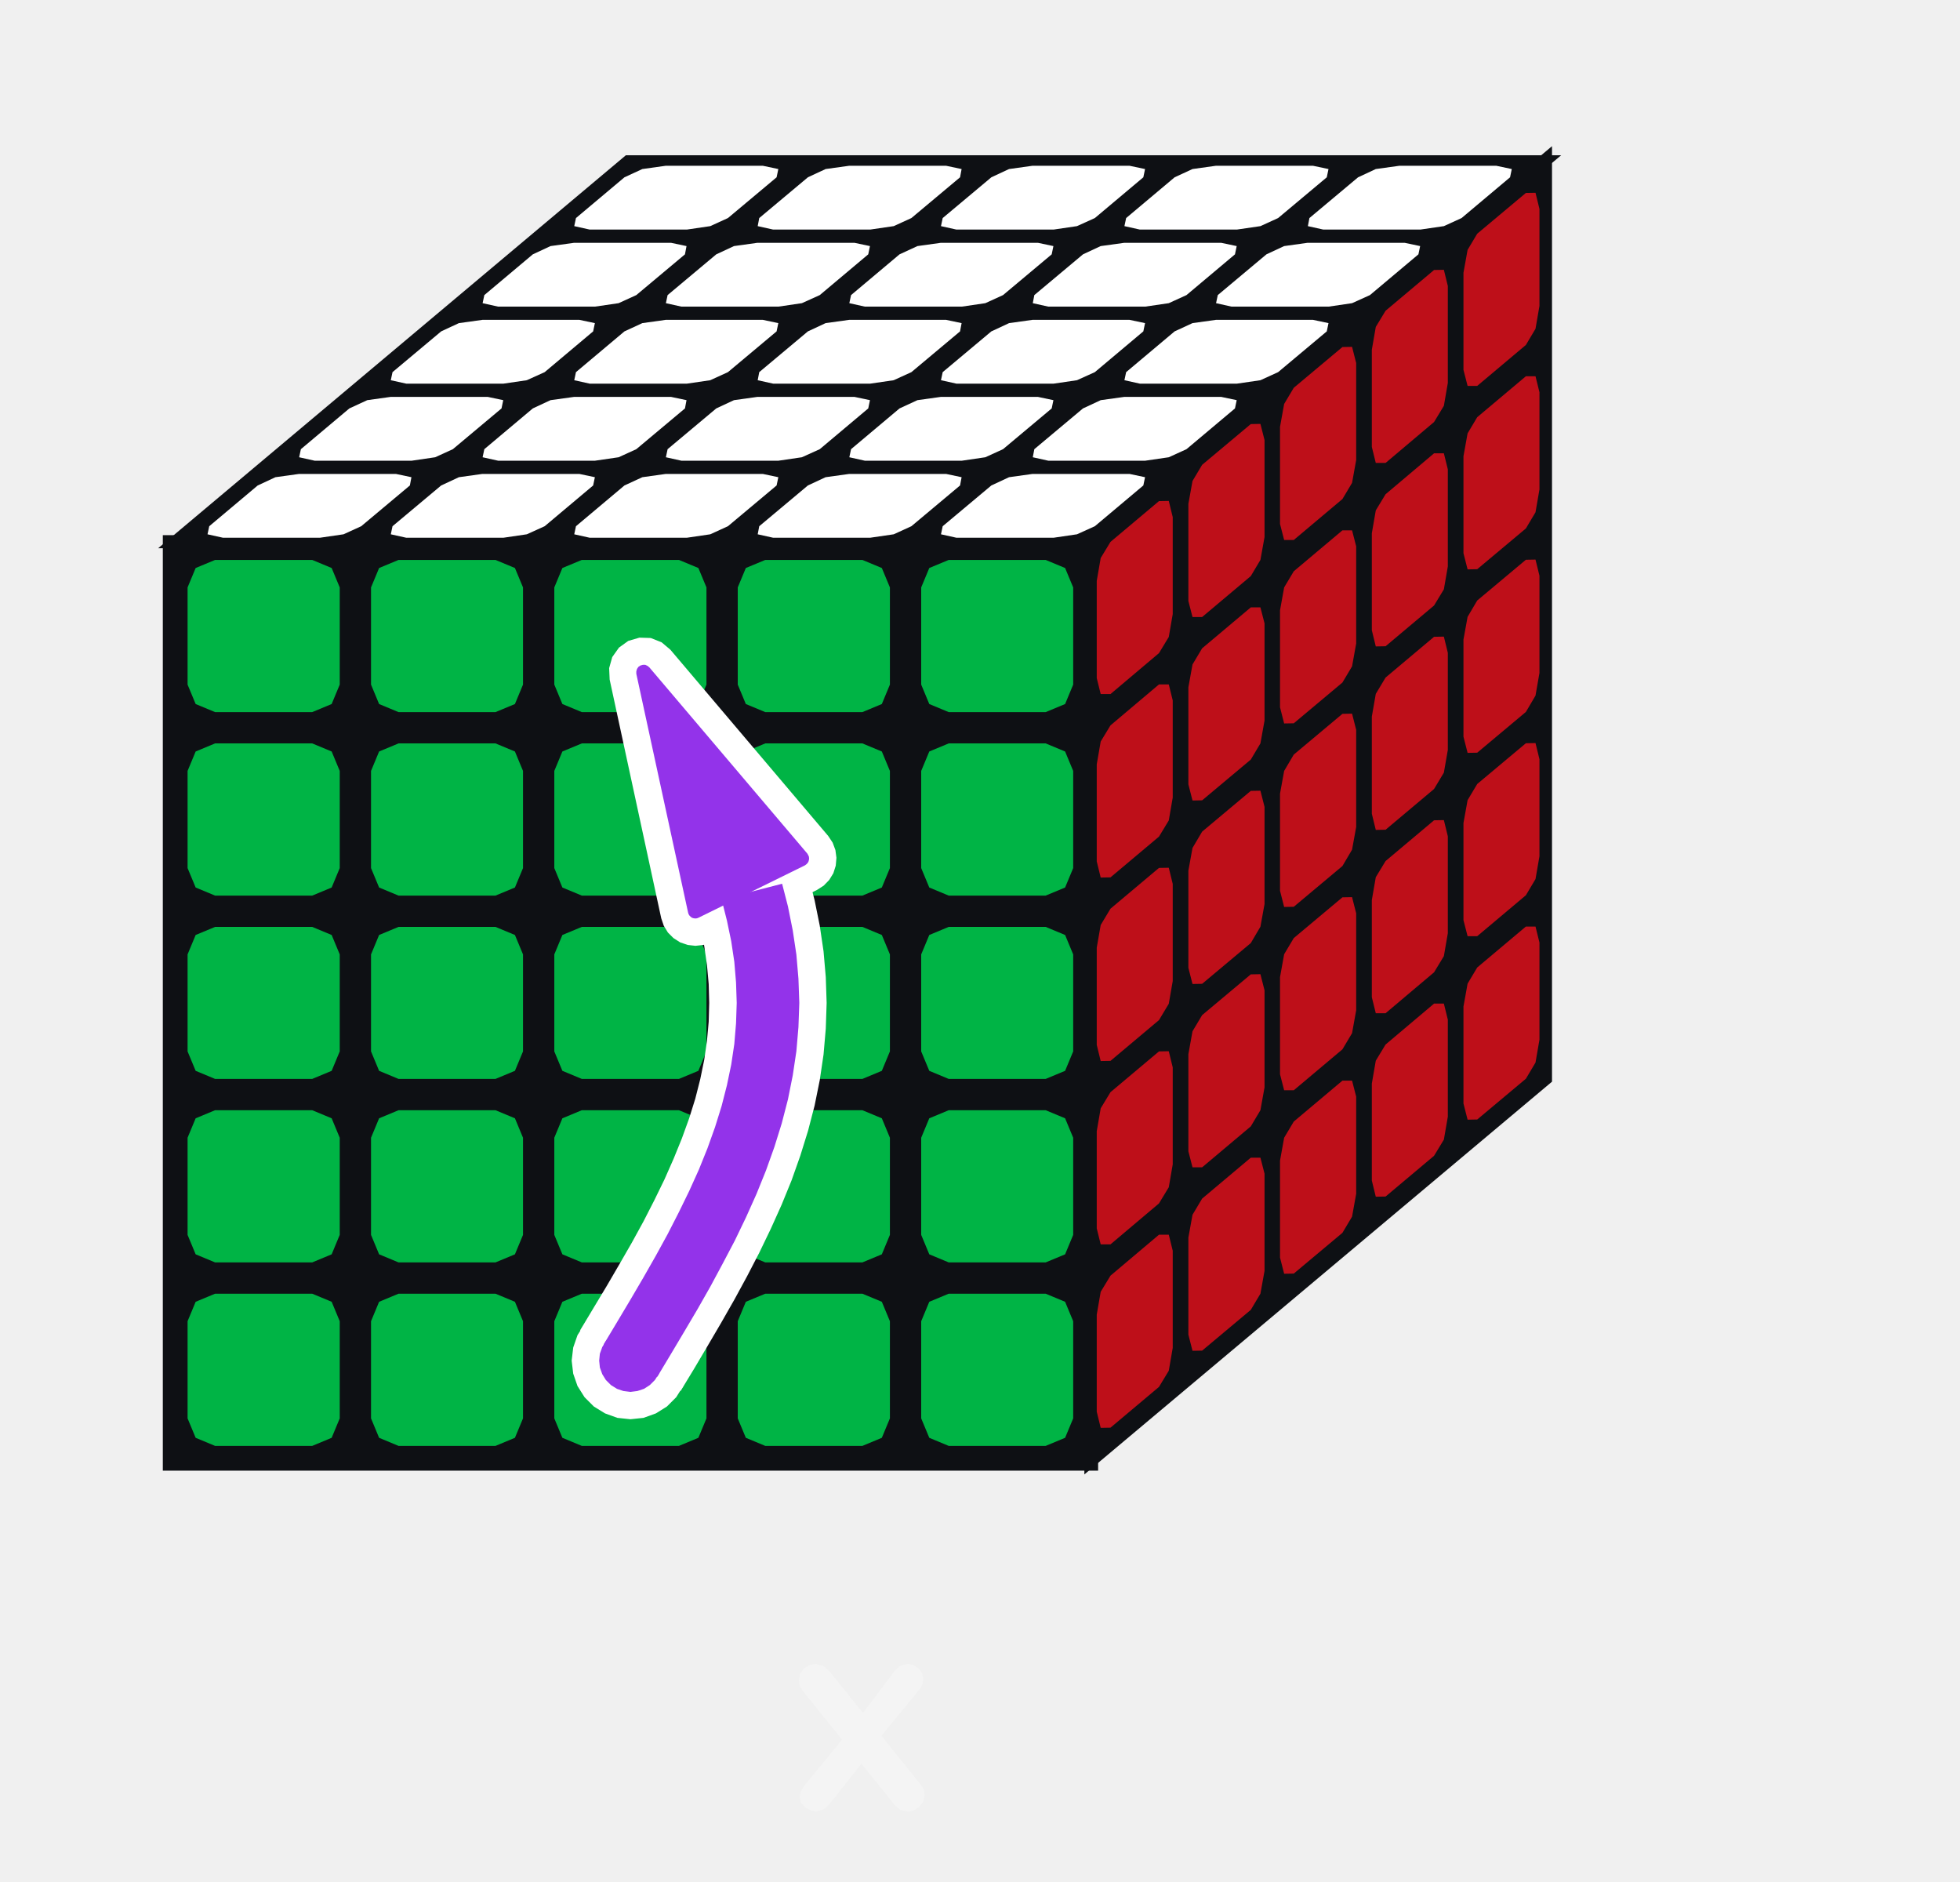
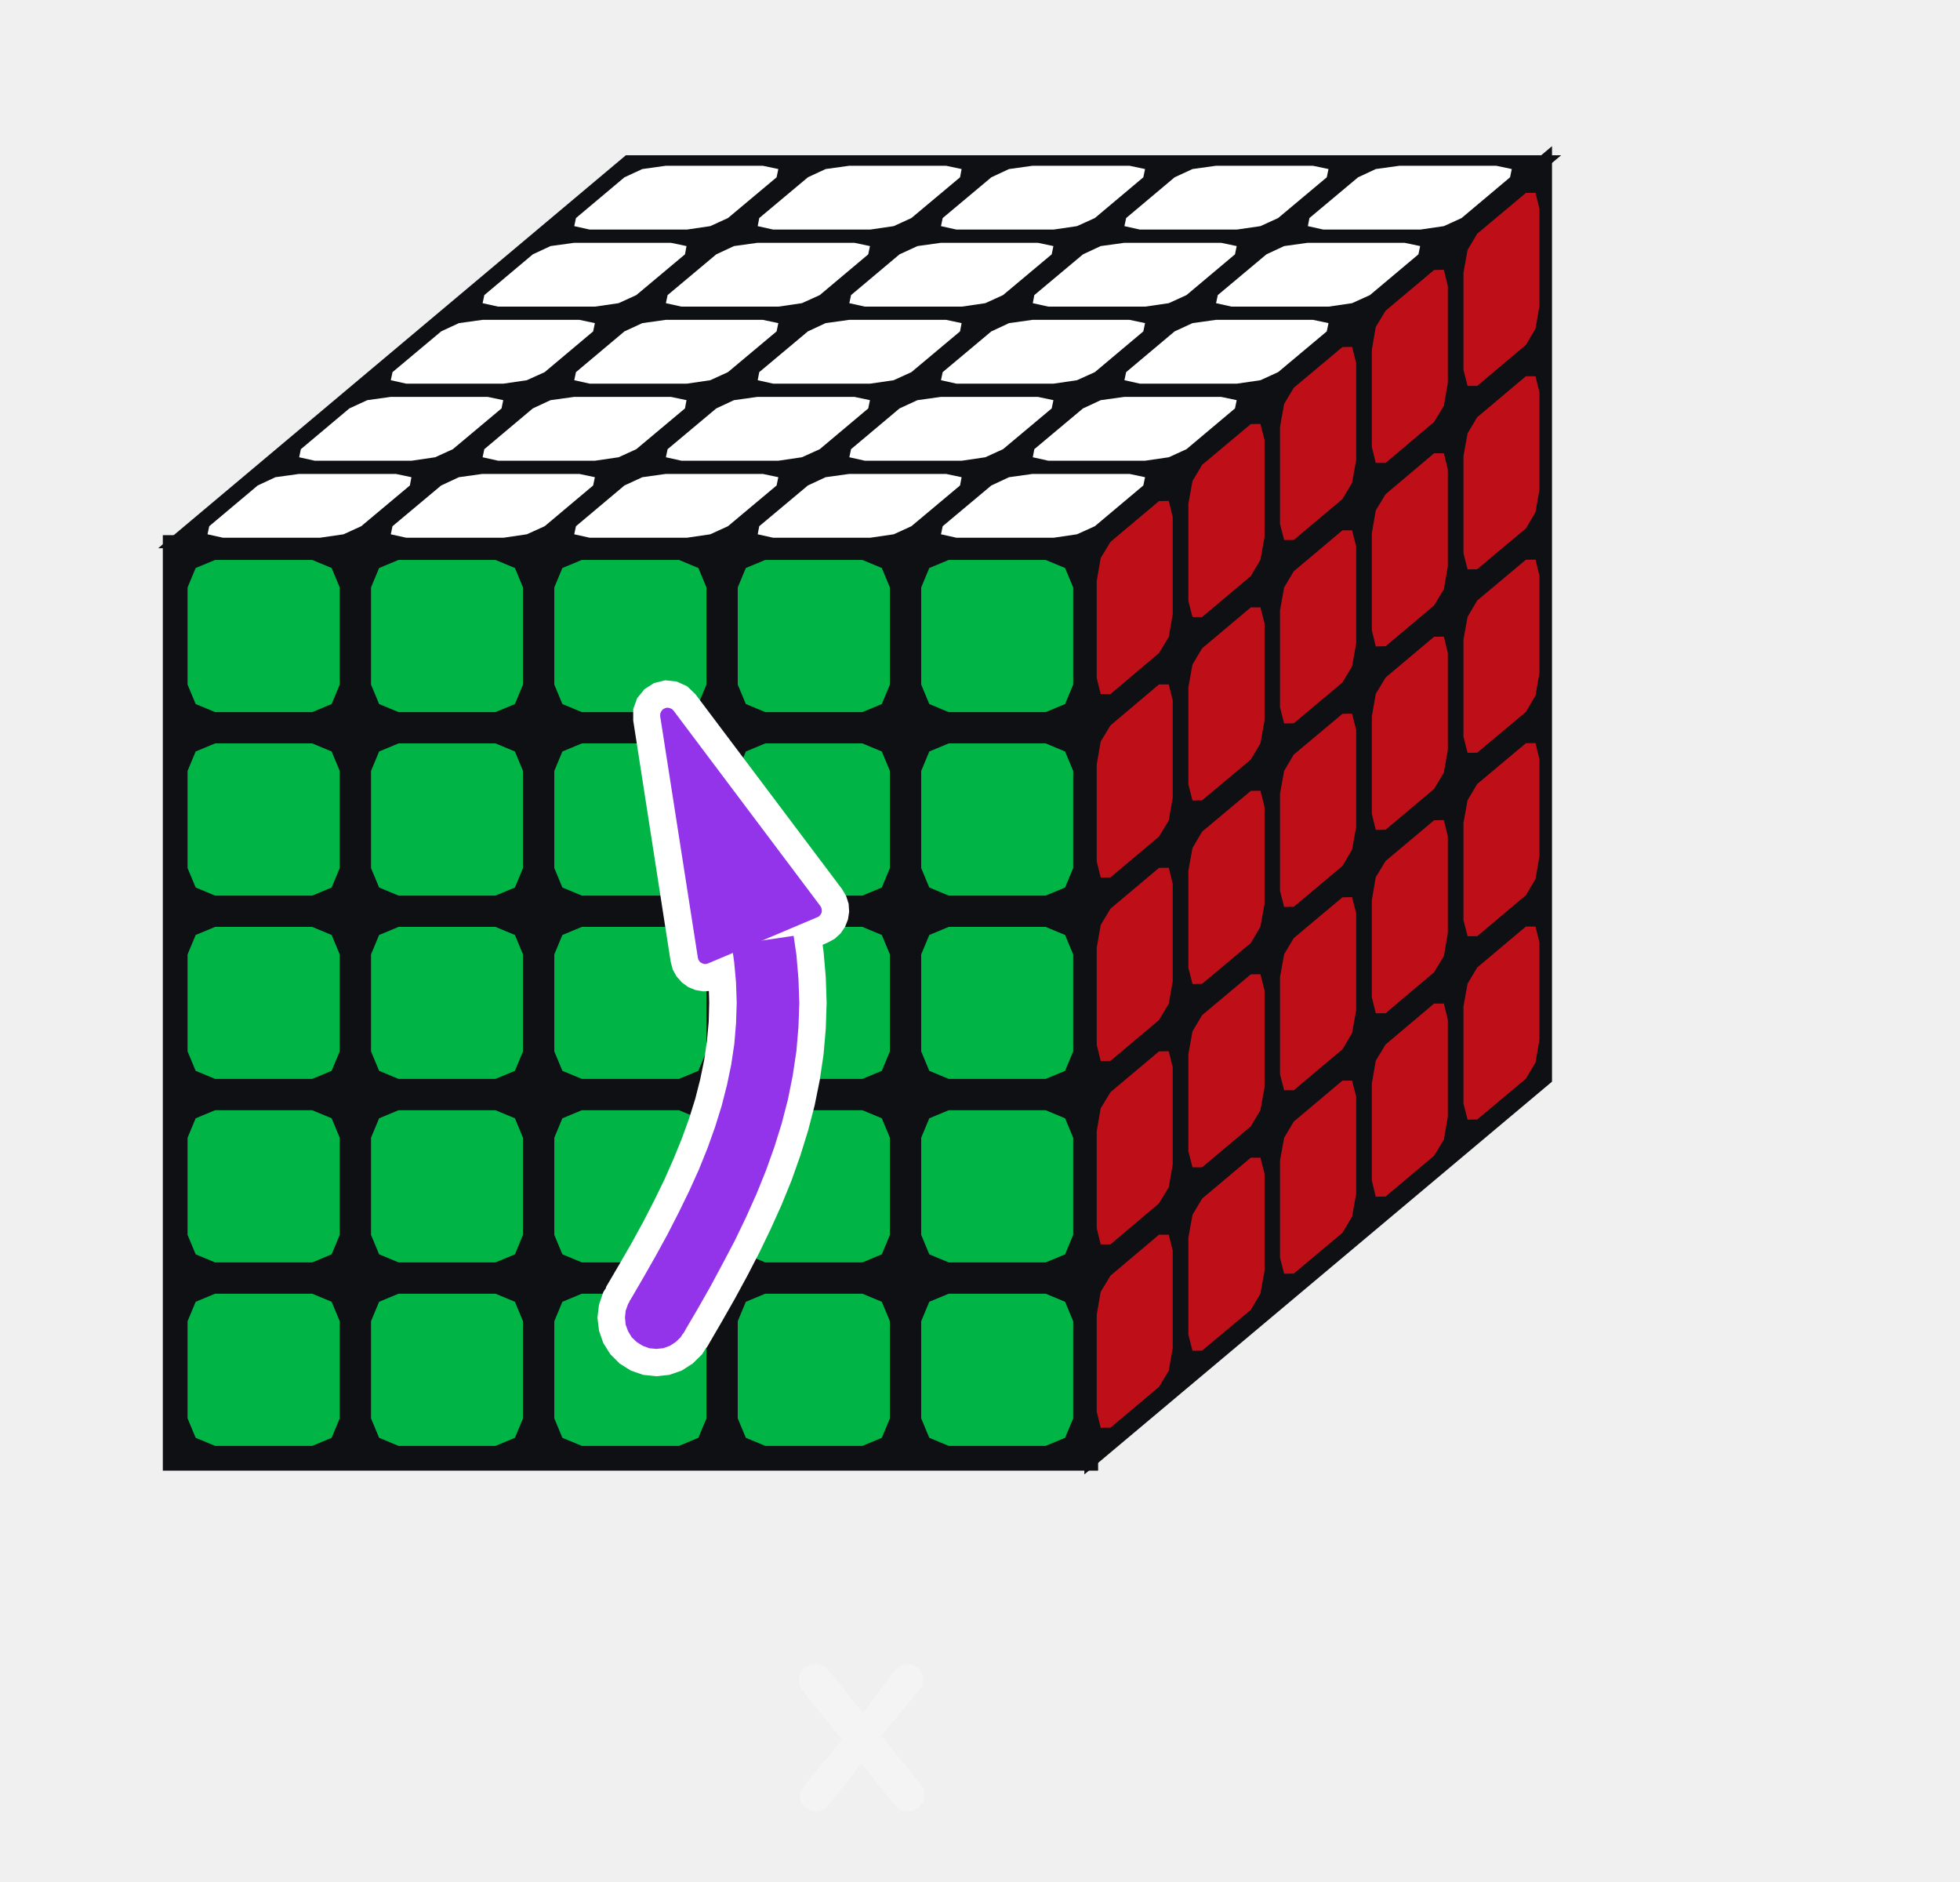
<svg xmlns="http://www.w3.org/2000/svg" viewBox="0 0 114.00 109.20" width="100" height="96">
  <polygon points="9.47,85.40 63.87,85.40 63.87,31.00 9.47,31.00" fill="#0e1014" />
  <polygon points="9.20,31.76 63.60,31.76 90.80,8.91 36.40,8.91" fill="#0e1014" />
  <polygon points="63.07,85.62 90.27,62.78 90.27,8.38 63.07,31.22" fill="#0e1014" />
  <polygon points="45.17,10.19 45.27,9.71 44.37,9.52 38.72,9.52 37.36,9.71 36.32,10.19 33.50,12.56 33.40,13.03 34.30,13.23 39.95,13.23 41.31,13.03 42.34,12.56" fill="#ffffff" />
  <polygon points="55.84,10.19 55.93,9.71 55.03,9.52 49.39,9.52 48.02,9.71 46.99,10.19 44.16,12.56 44.07,13.03 44.97,13.23 50.61,13.23 51.98,13.03 53.01,12.56" fill="#ffffff" />
  <polygon points="66.50,10.19 66.60,9.71 65.70,9.52 60.05,9.52 58.69,9.71 57.66,10.19 54.83,12.56 54.73,13.03 55.63,13.23 61.28,13.23 62.64,13.03 63.68,12.56" fill="#ffffff" />
  <polygon points="77.17,10.19 77.27,9.71 76.37,9.52 70.72,9.52 69.36,9.71 68.32,10.19 65.50,12.56 65.40,13.03 66.30,13.23 71.94,13.23 73.31,13.03 74.34,12.56" fill="#ffffff" />
  <polygon points="87.83,10.19 87.93,9.71 87.03,9.52 81.39,9.52 80.02,9.71 78.99,10.19 76.16,12.56 76.07,13.03 76.97,13.23 82.61,13.23 83.98,13.03 85.01,12.56" fill="#ffffff" />
  <polygon points="39.84,14.67 39.93,14.19 39.03,14.00 33.39,14.00 32.02,14.19 30.99,14.67 28.17,17.04 28.07,17.51 28.97,17.71 34.61,17.71 35.98,17.51 37.01,17.04" fill="#ffffff" />
  <polygon points="50.50,14.67 50.60,14.19 49.70,14.00 44.05,14.00 42.69,14.19 41.66,14.67 38.83,17.04 38.73,17.51 39.63,17.71 45.28,17.71 46.64,17.51 47.68,17.04" fill="#ffffff" />
  <polygon points="61.17,14.67 61.27,14.19 60.37,14.00 54.72,14.00 53.36,14.19 52.32,14.67 49.50,17.04 49.40,17.51 50.30,17.71 55.95,17.71 57.31,17.51 58.34,17.04" fill="#ffffff" />
  <polygon points="71.83,14.67 71.93,14.19 71.03,14.00 65.39,14.00 64.02,14.19 62.99,14.67 60.16,17.04 60.07,17.51 60.97,17.71 66.61,17.71 67.98,17.51 69.01,17.04" fill="#ffffff" />
  <polygon points="82.50,14.67 82.60,14.19 81.70,14.00 76.05,14.00 74.69,14.19 73.66,14.67 70.83,17.04 70.73,17.51 71.63,17.71 77.28,17.71 78.64,17.51 79.68,17.04" fill="#ffffff" />
  <polygon points="34.50,19.15 34.60,18.67 33.70,18.48 28.06,18.48 26.69,18.67 25.66,19.15 22.83,21.52 22.73,21.99 23.63,22.19 29.28,22.19 30.64,21.99 31.68,21.52" fill="#ffffff" />
  <polygon points="45.17,19.15 45.27,18.67 44.37,18.48 38.72,18.48 37.36,18.67 36.32,19.15 33.50,21.52 33.40,21.99 34.30,22.19 39.95,22.19 41.31,21.99 42.34,21.52" fill="#ffffff" />
  <polygon points="55.84,19.15 55.93,18.67 55.03,18.48 49.39,18.48 48.02,18.67 46.99,19.15 44.16,21.52 44.07,21.99 44.97,22.19 50.61,22.19 51.98,21.99 53.01,21.52" fill="#ffffff" />
  <polygon points="66.50,19.15 66.60,18.67 65.70,18.48 60.05,18.48 58.69,18.67 57.66,19.15 54.83,21.52 54.73,21.99 55.63,22.19 61.28,22.19 62.64,21.99 63.68,21.52" fill="#ffffff" />
  <polygon points="77.17,19.15 77.27,18.67 76.37,18.48 70.72,18.48 69.36,18.67 68.32,19.15 65.50,21.52 65.40,21.99 66.30,22.19 71.94,22.19 73.31,21.99 74.34,21.52" fill="#ffffff" />
  <polygon points="29.17,23.63 29.27,23.15 28.37,22.96 22.72,22.96 21.36,23.15 20.32,23.63 17.50,26.00 17.40,26.47 18.30,26.67 23.95,26.67 25.31,26.47 26.34,26.00" fill="#ffffff" />
  <polygon points="39.84,23.63 39.93,23.15 39.03,22.96 33.39,22.96 32.02,23.15 30.99,23.63 28.17,26.00 28.07,26.47 28.97,26.67 34.61,26.67 35.98,26.47 37.01,26.00" fill="#ffffff" />
  <polygon points="50.50,23.63 50.60,23.15 49.70,22.96 44.05,22.96 42.69,23.15 41.66,23.63 38.83,26.00 38.73,26.47 39.63,26.67 45.28,26.67 46.64,26.47 47.68,26.00" fill="#ffffff" />
  <polygon points="61.17,23.63 61.27,23.15 60.37,22.96 54.72,22.96 53.36,23.15 52.32,23.63 49.50,26.00 49.40,26.47 50.30,26.67 55.95,26.67 57.31,26.47 58.34,26.00" fill="#ffffff" />
  <polygon points="71.83,23.63 71.93,23.15 71.03,22.96 65.39,22.96 64.02,23.15 62.99,23.63 60.16,26.00 60.07,26.47 60.97,26.67 66.61,26.67 67.98,26.47 69.01,26.00" fill="#ffffff" />
  <polygon points="23.84,28.11 23.93,27.63 23.03,27.44 17.39,27.44 16.02,27.63 14.99,28.11 12.17,30.48 12.07,30.95 12.97,31.15 18.61,31.15 19.98,30.95 21.01,30.48" fill="#ffffff" />
  <polygon points="34.50,28.11 34.60,27.63 33.70,27.44 28.05,27.44 26.69,27.63 25.66,28.11 22.83,30.48 22.73,30.95 23.63,31.15 29.28,31.15 30.64,30.95 31.68,30.48" fill="#ffffff" />
  <polygon points="45.17,28.11 45.27,27.63 44.37,27.44 38.72,27.44 37.36,27.63 36.32,28.11 33.50,30.48 33.40,30.95 34.30,31.15 39.95,31.15 41.31,30.95 42.34,30.48" fill="#ffffff" />
  <polygon points="55.84,28.11 55.93,27.63 55.03,27.44 49.39,27.44 48.02,27.63 46.99,28.11 44.16,30.48 44.07,30.95 44.97,31.15 50.61,31.15 51.98,30.95 53.01,30.48" fill="#ffffff" />
  <polygon points="66.50,28.11 66.60,27.63 65.70,27.44 60.05,27.44 58.69,27.63 57.66,28.11 54.83,30.48 54.73,30.95 55.63,31.15 61.28,31.15 62.64,30.95 63.68,30.48" fill="#ffffff" />
  <polygon points="68.21,29.95 67.98,29.01 67.41,29.02 64.59,31.39 64.02,32.33 63.79,33.66 63.79,39.31 64.02,40.24 64.59,40.24 67.41,37.86 67.98,36.92 68.21,35.59" fill="#be0f19" />
  <polygon points="73.55,25.47 73.31,24.53 72.75,24.54 69.92,26.91 69.36,27.85 69.12,29.18 69.12,34.83 69.36,35.76 69.92,35.76 72.75,33.38 73.31,32.44 73.55,31.11" fill="#be0f19" />
  <polygon points="78.88,20.99 78.64,20.05 78.08,20.06 75.25,22.43 74.69,23.37 74.45,24.70 74.45,30.35 74.69,31.28 75.25,31.28 78.08,28.90 78.64,27.96 78.88,26.63" fill="#be0f19" />
  <polygon points="84.21,16.51 83.98,15.57 83.41,15.58 80.59,17.95 80.02,18.89 79.79,20.22 79.79,25.87 80.02,26.80 80.59,26.80 83.41,24.42 83.98,23.48 84.21,22.15" fill="#be0f19" />
  <polygon points="89.54,12.03 89.31,11.09 88.75,11.10 85.92,13.47 85.36,14.41 85.12,15.74 85.12,21.39 85.36,22.32 85.92,22.32 88.75,19.94 89.31,19.00 89.54,17.67" fill="#be0f19" />
  <polygon points="68.21,40.61 67.98,39.68 67.41,39.68 64.59,42.06 64.02,43.00 63.79,44.33 63.79,49.97 64.02,50.91 64.59,50.90 67.41,48.53 67.98,47.59 68.21,46.26" fill="#be0f19" />
  <polygon points="73.55,36.13 73.31,35.20 72.75,35.20 69.92,37.58 69.36,38.52 69.12,39.85 69.12,45.49 69.36,46.43 69.92,46.42 72.75,44.05 73.31,43.11 73.55,41.78" fill="#be0f19" />
  <polygon points="78.88,31.65 78.64,30.72 78.08,30.72 75.25,33.10 74.69,34.04 74.45,35.37 74.45,41.01 74.69,41.95 75.25,41.94 78.08,39.57 78.64,38.63 78.88,37.30" fill="#be0f19" />
  <polygon points="84.21,27.17 83.98,26.24 83.41,26.24 80.59,28.62 80.02,29.56 79.79,30.89 79.79,36.53 80.02,37.47 80.59,37.46 83.41,35.09 83.98,34.15 84.21,32.82" fill="#be0f19" />
  <polygon points="89.54,22.69 89.31,21.76 88.75,21.76 85.92,24.14 85.36,25.08 85.12,26.41 85.12,32.05 85.36,32.99 85.92,32.98 88.75,30.61 89.31,29.67 89.54,28.34" fill="#be0f19" />
  <polygon points="68.21,51.28 67.98,50.34 67.41,50.35 64.59,52.72 64.02,53.67 63.79,54.99 63.79,60.64 64.02,61.58 64.59,61.57 67.41,59.20 67.98,58.25 68.21,56.93" fill="#be0f19" />
  <polygon points="73.55,46.80 73.31,45.86 72.75,45.87 69.92,48.24 69.36,49.19 69.12,50.51 69.12,56.16 69.36,57.10 69.92,57.09 72.75,54.72 73.31,53.77 73.55,52.45" fill="#be0f19" />
  <polygon points="78.88,42.32 78.64,41.38 78.08,41.39 75.25,43.76 74.69,44.71 74.45,46.03 74.45,51.68 74.69,52.62 75.25,52.61 78.08,50.24 78.64,49.29 78.88,47.97" fill="#be0f19" />
  <polygon points="84.21,37.84 83.98,36.90 83.41,36.91 80.59,39.28 80.02,40.23 79.79,41.55 79.79,47.20 80.02,48.14 80.59,48.13 83.41,45.76 83.98,44.81 84.21,43.49" fill="#be0f19" />
  <polygon points="89.54,33.36 89.31,32.42 88.75,32.43 85.92,34.80 85.36,35.75 85.12,37.07 85.12,42.72 85.36,43.66 85.92,43.65 88.75,41.28 89.31,40.33 89.54,39.01" fill="#be0f19" />
  <polygon points="68.21,61.95 67.98,61.01 67.41,61.02 64.59,63.39 64.02,64.33 63.79,65.66 63.79,71.31 64.02,72.24 64.59,72.24 67.41,69.86 67.98,68.92 68.21,67.59" fill="#be0f19" />
  <polygon points="73.55,57.47 73.31,56.53 72.75,56.54 69.92,58.91 69.36,59.85 69.12,61.18 69.12,66.83 69.36,67.76 69.92,67.76 72.75,65.38 73.31,64.44 73.55,63.11" fill="#be0f19" />
  <polygon points="78.88,52.99 78.64,52.05 78.08,52.06 75.25,54.43 74.69,55.37 74.45,56.70 74.45,62.35 74.69,63.28 75.25,63.28 78.08,60.90 78.64,59.96 78.88,58.63" fill="#be0f19" />
  <polygon points="84.21,48.51 83.98,47.57 83.41,47.58 80.59,49.95 80.02,50.89 79.79,52.22 79.79,57.87 80.02,58.80 80.59,58.80 83.41,56.42 83.98,55.48 84.21,54.15" fill="#be0f19" />
  <polygon points="89.54,44.03 89.31,43.09 88.75,43.10 85.92,45.47 85.36,46.41 85.12,47.74 85.12,53.39 85.36,54.32 85.92,54.32 88.75,51.94 89.31,51.00 89.54,49.67" fill="#be0f19" />
  <polygon points="68.21,72.61 67.98,71.68 67.41,71.68 64.59,74.06 64.02,75.00 63.79,76.33 63.79,81.97 64.02,82.91 64.59,82.90 67.41,80.53 67.98,79.59 68.21,78.26" fill="#be0f19" />
  <polygon points="73.55,68.13 73.31,67.20 72.75,67.20 69.92,69.58 69.36,70.52 69.12,71.85 69.12,77.49 69.36,78.43 69.92,78.42 72.75,76.05 73.31,75.11 73.55,73.78" fill="#be0f19" />
  <polygon points="78.88,63.65 78.64,62.72 78.08,62.72 75.25,65.10 74.69,66.04 74.45,67.37 74.45,73.01 74.69,73.95 75.25,73.94 78.08,71.57 78.64,70.63 78.88,69.30" fill="#be0f19" />
  <polygon points="84.21,59.17 83.98,58.24 83.41,58.24 80.59,60.62 80.02,61.56 79.79,62.89 79.79,68.53 80.02,69.47 80.59,69.46 83.41,67.09 83.98,66.15 84.21,64.82" fill="#be0f19" />
  <polygon points="89.54,54.69 89.31,53.76 88.75,53.76 85.92,56.14 85.36,57.08 85.12,58.41 85.12,64.05 85.36,64.99 85.92,64.98 88.75,62.61 89.31,61.67 89.54,60.34" fill="#be0f19" />
  <polygon points="19.76,34.04 19.29,32.91 18.16,32.44 12.51,32.44 11.38,32.91 10.91,34.04 10.91,39.69 11.38,40.82 12.51,41.29 18.16,41.29 19.29,40.82 19.76,39.69" fill="#00b445" />
  <polygon points="30.42,34.04 29.95,32.91 28.82,32.44 23.18,32.44 22.05,32.91 21.58,34.04 21.58,39.69 22.05,40.82 23.18,41.29 28.82,41.29 29.95,40.82 30.42,39.69" fill="#00b445" />
  <polygon points="41.09,34.04 40.62,32.91 39.49,32.44 33.84,32.44 32.71,32.91 32.24,34.04 32.24,39.69 32.71,40.82 33.84,41.29 39.49,41.29 40.62,40.82 41.09,39.69" fill="#00b445" />
  <polygon points="51.76,34.04 51.29,32.91 50.16,32.44 44.51,32.44 43.38,32.91 42.91,34.04 42.91,39.69 43.38,40.82 44.51,41.29 50.16,41.29 51.29,40.82 51.76,39.69" fill="#00b445" />
  <polygon points="62.42,34.04 61.95,32.91 60.82,32.44 55.18,32.44 54.05,32.91 53.58,34.04 53.58,39.69 54.05,40.82 55.18,41.29 60.82,41.29 61.95,40.82 62.42,39.69" fill="#00b445" />
  <polygon points="19.76,44.71 19.29,43.58 18.16,43.11 12.51,43.11 11.38,43.58 10.91,44.71 10.91,50.36 11.38,51.49 12.51,51.96 18.16,51.96 19.29,51.49 19.76,50.36" fill="#00b445" />
  <polygon points="30.42,44.71 29.95,43.58 28.82,43.11 23.18,43.11 22.05,43.58 21.58,44.71 21.58,50.36 22.05,51.49 23.18,51.96 28.82,51.96 29.95,51.49 30.42,50.36" fill="#00b445" />
  <polygon points="41.09,44.71 40.62,43.58 39.49,43.11 33.84,43.11 32.71,43.58 32.24,44.71 32.24,50.36 32.71,51.49 33.84,51.96 39.49,51.96 40.62,51.49 41.09,50.36" fill="#00b445" />
  <polygon points="51.76,44.71 51.29,43.58 50.16,43.11 44.51,43.11 43.38,43.58 42.91,44.71 42.91,50.36 43.38,51.49 44.51,51.96 50.16,51.96 51.29,51.49 51.76,50.36" fill="#00b445" />
  <polygon points="62.42,44.71 61.95,43.58 60.82,43.11 55.18,43.11 54.05,43.58 53.58,44.71 53.58,50.36 54.05,51.49 55.18,51.96 60.82,51.96 61.95,51.49 62.42,50.36" fill="#00b445" />
  <polygon points="19.76,55.38 19.29,54.25 18.16,53.78 12.51,53.78 11.38,54.25 10.91,55.38 10.91,61.02 11.38,62.15 12.51,62.62 18.16,62.62 19.29,62.15 19.76,61.02" fill="#00b445" />
  <polygon points="30.42,55.38 29.95,54.25 28.82,53.78 23.18,53.78 22.05,54.25 21.58,55.38 21.58,61.02 22.05,62.15 23.18,62.62 28.82,62.62 29.95,62.15 30.42,61.02" fill="#00b445" />
  <polygon points="41.09,55.38 40.62,54.25 39.49,53.78 33.84,53.78 32.71,54.25 32.24,55.38 32.24,61.02 32.71,62.15 33.84,62.62 39.49,62.62 40.62,62.15 41.09,61.02" fill="#00b445" />
  <polygon points="51.76,55.38 51.29,54.25 50.16,53.78 44.51,53.78 43.38,54.25 42.91,55.38 42.91,61.02 43.38,62.15 44.51,62.62 50.16,62.62 51.29,62.15 51.76,61.02" fill="#00b445" />
  <polygon points="62.42,55.38 61.95,54.25 60.82,53.78 55.18,53.78 54.05,54.25 53.58,55.38 53.58,61.02 54.05,62.15 55.18,62.62 60.82,62.62 61.95,62.15 62.42,61.02" fill="#00b445" />
  <polygon points="19.76,66.04 19.29,64.91 18.16,64.44 12.51,64.44 11.38,64.91 10.91,66.04 10.91,71.69 11.38,72.82 12.51,73.29 18.16,73.29 19.29,72.82 19.76,71.69" fill="#00b445" />
  <polygon points="30.42,66.04 29.95,64.91 28.82,64.44 23.18,64.44 22.05,64.91 21.58,66.04 21.58,71.69 22.05,72.82 23.18,73.29 28.82,73.29 29.95,72.82 30.42,71.69" fill="#00b445" />
  <polygon points="41.09,66.04 40.62,64.91 39.49,64.44 33.84,64.44 32.71,64.91 32.24,66.04 32.24,71.69 32.71,72.82 33.84,73.29 39.49,73.29 40.62,72.82 41.09,71.69" fill="#00b445" />
  <polygon points="51.76,66.04 51.29,64.91 50.16,64.44 44.51,64.44 43.38,64.91 42.91,66.04 42.91,71.69 43.38,72.82 44.51,73.29 50.16,73.29 51.29,72.82 51.76,71.69" fill="#00b445" />
  <polygon points="62.42,66.04 61.95,64.91 60.82,64.44 55.18,64.44 54.05,64.91 53.58,66.04 53.58,71.69 54.05,72.82 55.18,73.29 60.82,73.29 61.95,72.82 62.42,71.69" fill="#00b445" />
  <polygon points="19.76,76.71 19.29,75.58 18.16,75.11 12.51,75.11 11.38,75.58 10.91,76.71 10.91,82.36 11.38,83.49 12.51,83.96 18.16,83.96 19.29,83.49 19.76,82.36" fill="#00b445" />
  <polygon points="30.42,76.71 29.95,75.58 28.82,75.11 23.18,75.11 22.05,75.58 21.58,76.71 21.58,82.36 22.05,83.49 23.18,83.96 28.82,83.96 29.95,83.49 30.42,82.36" fill="#00b445" />
  <polygon points="41.09,76.71 40.62,75.58 39.49,75.11 33.84,75.11 32.71,75.58 32.24,76.71 32.24,82.36 32.71,83.49 33.84,83.96 39.49,83.96 40.62,83.49 41.09,82.36" fill="#00b445" />
  <polygon points="51.76,76.71 51.29,75.58 50.16,75.11 44.51,75.11 43.38,75.58 42.91,76.71 42.91,82.36 43.38,83.49 44.51,83.96 50.16,83.96 51.29,83.49 51.76,82.36" fill="#00b445" />
  <polygon points="62.42,76.71 61.95,75.58 60.82,75.11 55.18,75.11 54.05,75.58 53.58,76.71 53.58,82.36 54.05,83.49 55.18,83.96 60.82,83.96 61.95,83.49 62.42,82.36" fill="#00b445" />
-   <polygon points="33.74,77.24 34.52,75.94 35.29,74.66 36.03,73.39 36.75,72.14 37.43,70.90 38.06,69.67 38.65,68.46 39.18,67.26 39.66,66.08 40.08,64.92 40.44,63.77 40.73,62.63 40.96,61.51 41.12,60.40 41.22,59.30 41.25,58.20 41.22,57.10 41.12,56.00 40.96,54.89 40.73,53.77 40.42,52.57 47.03,50.87 47.38,52.23 47.68,53.71 47.90,55.20 48.03,56.70 48.08,58.20 48.03,59.70 47.90,61.20 47.68,62.69 47.38,64.17 47.00,65.63 46.55,67.08 46.04,68.52 45.46,69.94 44.83,71.34 44.16,72.73 43.45,74.10 42.71,75.46 41.94,76.81 41.16,78.14 40.38,79.46 39.59,80.76" fill="#ffffff" />
-   <polygon points="40.08,79.00 39.99,78.24 39.74,77.52 39.33,76.87 38.79,76.33 38.15,75.93 37.43,75.67 36.67,75.59 35.91,75.67 35.19,75.93 34.54,76.33 34.00,76.87 33.59,77.52 33.34,78.24 33.25,79.00 33.34,79.76 33.59,80.48 34.00,81.13 34.54,81.67 35.19,82.07 35.91,82.33 36.67,82.41 37.43,82.33 38.15,82.07 38.79,81.67 39.33,81.13 39.74,80.48 39.99,79.76" fill="#ffffff" />
-   <polygon points="41.34,54.67 40.91,54.83 40.45,54.88 40.00,54.83 39.56,54.68 39.17,54.43 38.85,54.11 38.61,53.72 38.46,53.28 35.46,39.40 35.43,38.73 35.61,38.09 36.00,37.54 36.54,37.15 37.19,36.96 37.85,36.98 38.48,37.23 38.99,37.66 48.17,48.49 48.43,48.88 48.59,49.31 48.65,49.76 48.61,50.22 48.47,50.66 48.23,51.05 47.91,51.38 47.52,51.63" fill="#ffffff" />
-   <polygon points="35.11,78.06 35.89,76.76 36.66,75.47 37.41,74.19 38.14,72.91 38.83,71.65 39.48,70.38 40.09,69.13 40.65,67.89 41.15,66.65 41.59,65.42 41.97,64.20 42.28,62.99 42.53,61.79 42.71,60.59 42.81,59.39 42.85,58.20 42.81,57.01 42.71,55.81 42.53,54.61 42.28,53.41 41.97,52.18 45.49,51.27 45.83,52.59 46.11,53.99 46.32,55.39 46.44,56.79 46.49,58.20 46.44,59.61 46.32,61.01 46.11,62.41 45.83,63.81 45.47,65.20 45.04,66.58 44.55,67.95 44.00,69.31 43.39,70.67 42.74,72.02 42.04,73.35 41.32,74.69 40.57,76.01 39.79,77.33 39.01,78.64 38.23,79.94" fill="#9333ea" />
-   <polygon points="38.49,79.00 38.44,78.60 38.31,78.21 38.09,77.87 37.80,77.58 37.46,77.36 37.07,77.23 36.67,77.18 36.26,77.23 35.88,77.36 35.53,77.58 35.24,77.87 35.03,78.21 34.89,78.60 34.85,79.00 34.89,79.40 35.03,79.79 35.24,80.13 35.53,80.42 35.88,80.64 36.26,80.77 36.67,80.82 37.07,80.77 37.46,80.64 37.80,80.42 38.09,80.13 38.31,79.79 38.44,79.40" fill="#9333ea" />
-   <polygon points="40.64,53.24 40.54,53.28 40.45,53.29 40.35,53.28 40.25,53.25 40.17,53.19 40.10,53.12 40.05,53.04 40.02,52.94 37.01,39.06 37.01,38.92 37.05,38.78 37.13,38.66 37.25,38.58 37.39,38.54 37.53,38.54 37.66,38.60 37.77,38.69 46.96,49.52 47.01,49.61 47.05,49.70 47.06,49.80 47.05,49.89 47.02,49.99 46.97,50.07 46.90,50.14 46.82,50.20" fill="#9333ea" />
+   <polygon points="35.24,74.75 35.28,74.67 36.03,73.39 36.75,72.14 37.43,70.90 38.06,69.67 38.65,68.46 39.18,67.26 39.66,66.08 40.08,64.92 40.44,63.77 40.73,62.63 40.96,61.51 41.12,60.40 41.22,59.30 41.25,58.20 41.22,57.10 41.12,55.99 40.98,55.06 47.74,54.07 47.90,55.21 48.03,56.70 48.08,58.20 48.03,59.70 47.90,61.20 47.68,62.69 47.38,64.17 47.00,65.63 46.55,67.08 46.04,68.52 45.46,69.94 44.83,71.34 44.16,72.73 43.45,74.10 42.71,75.46 41.94,76.81 41.17,78.13 41.10,78.25" fill="#ffffff" />
+   <polygon points="41.58,76.50 41.49,75.74 41.24,75.02 40.84,74.37 40.29,73.83 39.65,73.43 38.93,73.17 38.17,73.09 37.41,73.17 36.69,73.43 36.04,73.83 35.50,74.37 35.09,75.02 34.84,75.74 34.75,76.50 34.84,77.26 35.09,77.98 35.50,78.63 36.04,79.17 36.69,79.58 37.41,79.83 38.17,79.91 38.93,79.83 39.65,79.58 40.29,79.17 40.84,78.63 41.24,77.98 41.49,77.26" fill="#ffffff" />
+   <polygon points="41.81,57.37 41.37,57.50 40.91,57.53 40.45,57.45 40.03,57.28 39.66,57.01 39.35,56.66 39.13,56.26 39.01,55.81 36.83,41.78 36.83,41.11 37.06,40.48 37.48,39.96 38.04,39.60 38.69,39.44 39.36,39.51 39.97,39.79 40.45,40.25 48.99,51.60 49.22,52.00 49.36,52.44 49.39,52.90 49.32,53.35 49.15,53.78 48.89,54.16 48.55,54.47 48.15,54.69" fill="#ffffff" />
+   <polygon points="36.60,75.57 36.66,75.48 37.41,74.19 38.14,72.91 38.83,71.65 39.48,70.38 40.09,69.13 40.65,67.89 41.15,66.65 41.59,65.42 41.97,64.20 42.28,62.99 42.53,61.79 42.71,60.59 42.81,59.39 42.85,58.20 42.81,57.01 42.70,55.81 42.56,54.83 46.16,54.30 46.32,55.39 46.44,56.79 46.49,58.20 46.44,59.61 46.32,61.01 46.11,62.41 45.83,63.81 45.47,65.20 45.04,66.58 44.55,67.95 44.00,69.31 43.39,70.67 42.74,72.02 42.04,73.35 41.32,74.69 40.57,76.01 39.80,77.32 39.73,77.43" fill="#9333ea" />
+   <polygon points="39.99,76.50 39.94,76.10 39.81,75.71 39.59,75.37 39.30,75.08 38.96,74.86 38.57,74.73 38.17,74.68 37.76,74.73 37.38,74.86 37.03,75.08 36.74,75.37 36.53,75.71 36.39,76.10 36.35,76.50 36.39,76.91 36.53,77.29 36.74,77.64 37.03,77.92 37.38,78.14 37.76,78.28 38.17,78.32 38.57,78.28 38.96,78.14 39.30,77.92 39.59,77.64 39.81,77.29 39.94,76.91" fill="#9333ea" />
+   <polygon points="41.19,55.90 41.09,55.93 40.99,55.94 40.90,55.92 40.81,55.88 40.72,55.83 40.66,55.75 40.61,55.66 40.59,55.57 38.40,41.54 38.40,41.39 38.45,41.26 38.54,41.14 38.66,41.07 38.80,41.03 38.94,41.05 39.08,41.11 39.18,41.21 47.71,52.56 47.76,52.64 47.79,52.74 47.80,52.84 47.79,52.94 47.75,53.03 47.69,53.11 47.62,53.18 47.53,53.22" fill="#9333ea" />
  <polygon points="47.44,96.64 47.87,96.74 48.22,97.04 53.57,103.68 53.73,103.95 53.78,104.26 53.70,104.63 53.47,104.94 53.15,105.16 52.80,105.23 52.37,105.13 52.02,104.82 46.67,98.18 46.51,97.90 46.46,97.60 46.54,97.22 46.76,96.91 47.08,96.70" fill="#f4f4f4" />
  <polygon points="47.46,105.22 47.14,105.15 46.82,104.97 46.59,104.70 46.51,104.37 46.58,104.06 46.75,103.76 49.20,100.77 50.16,102.37 48.22,104.82 47.88,105.11" fill="#f4f4f4" />
  <polygon points="52.78,96.64 53.14,96.70 53.43,96.90 53.63,97.18 53.70,97.50 53.68,97.66 53.65,97.82 53.58,97.98 53.47,98.13 51.06,101.07 50.05,99.68 52.02,97.07 52.37,96.74" fill="#f4f4f4" />
</svg>
